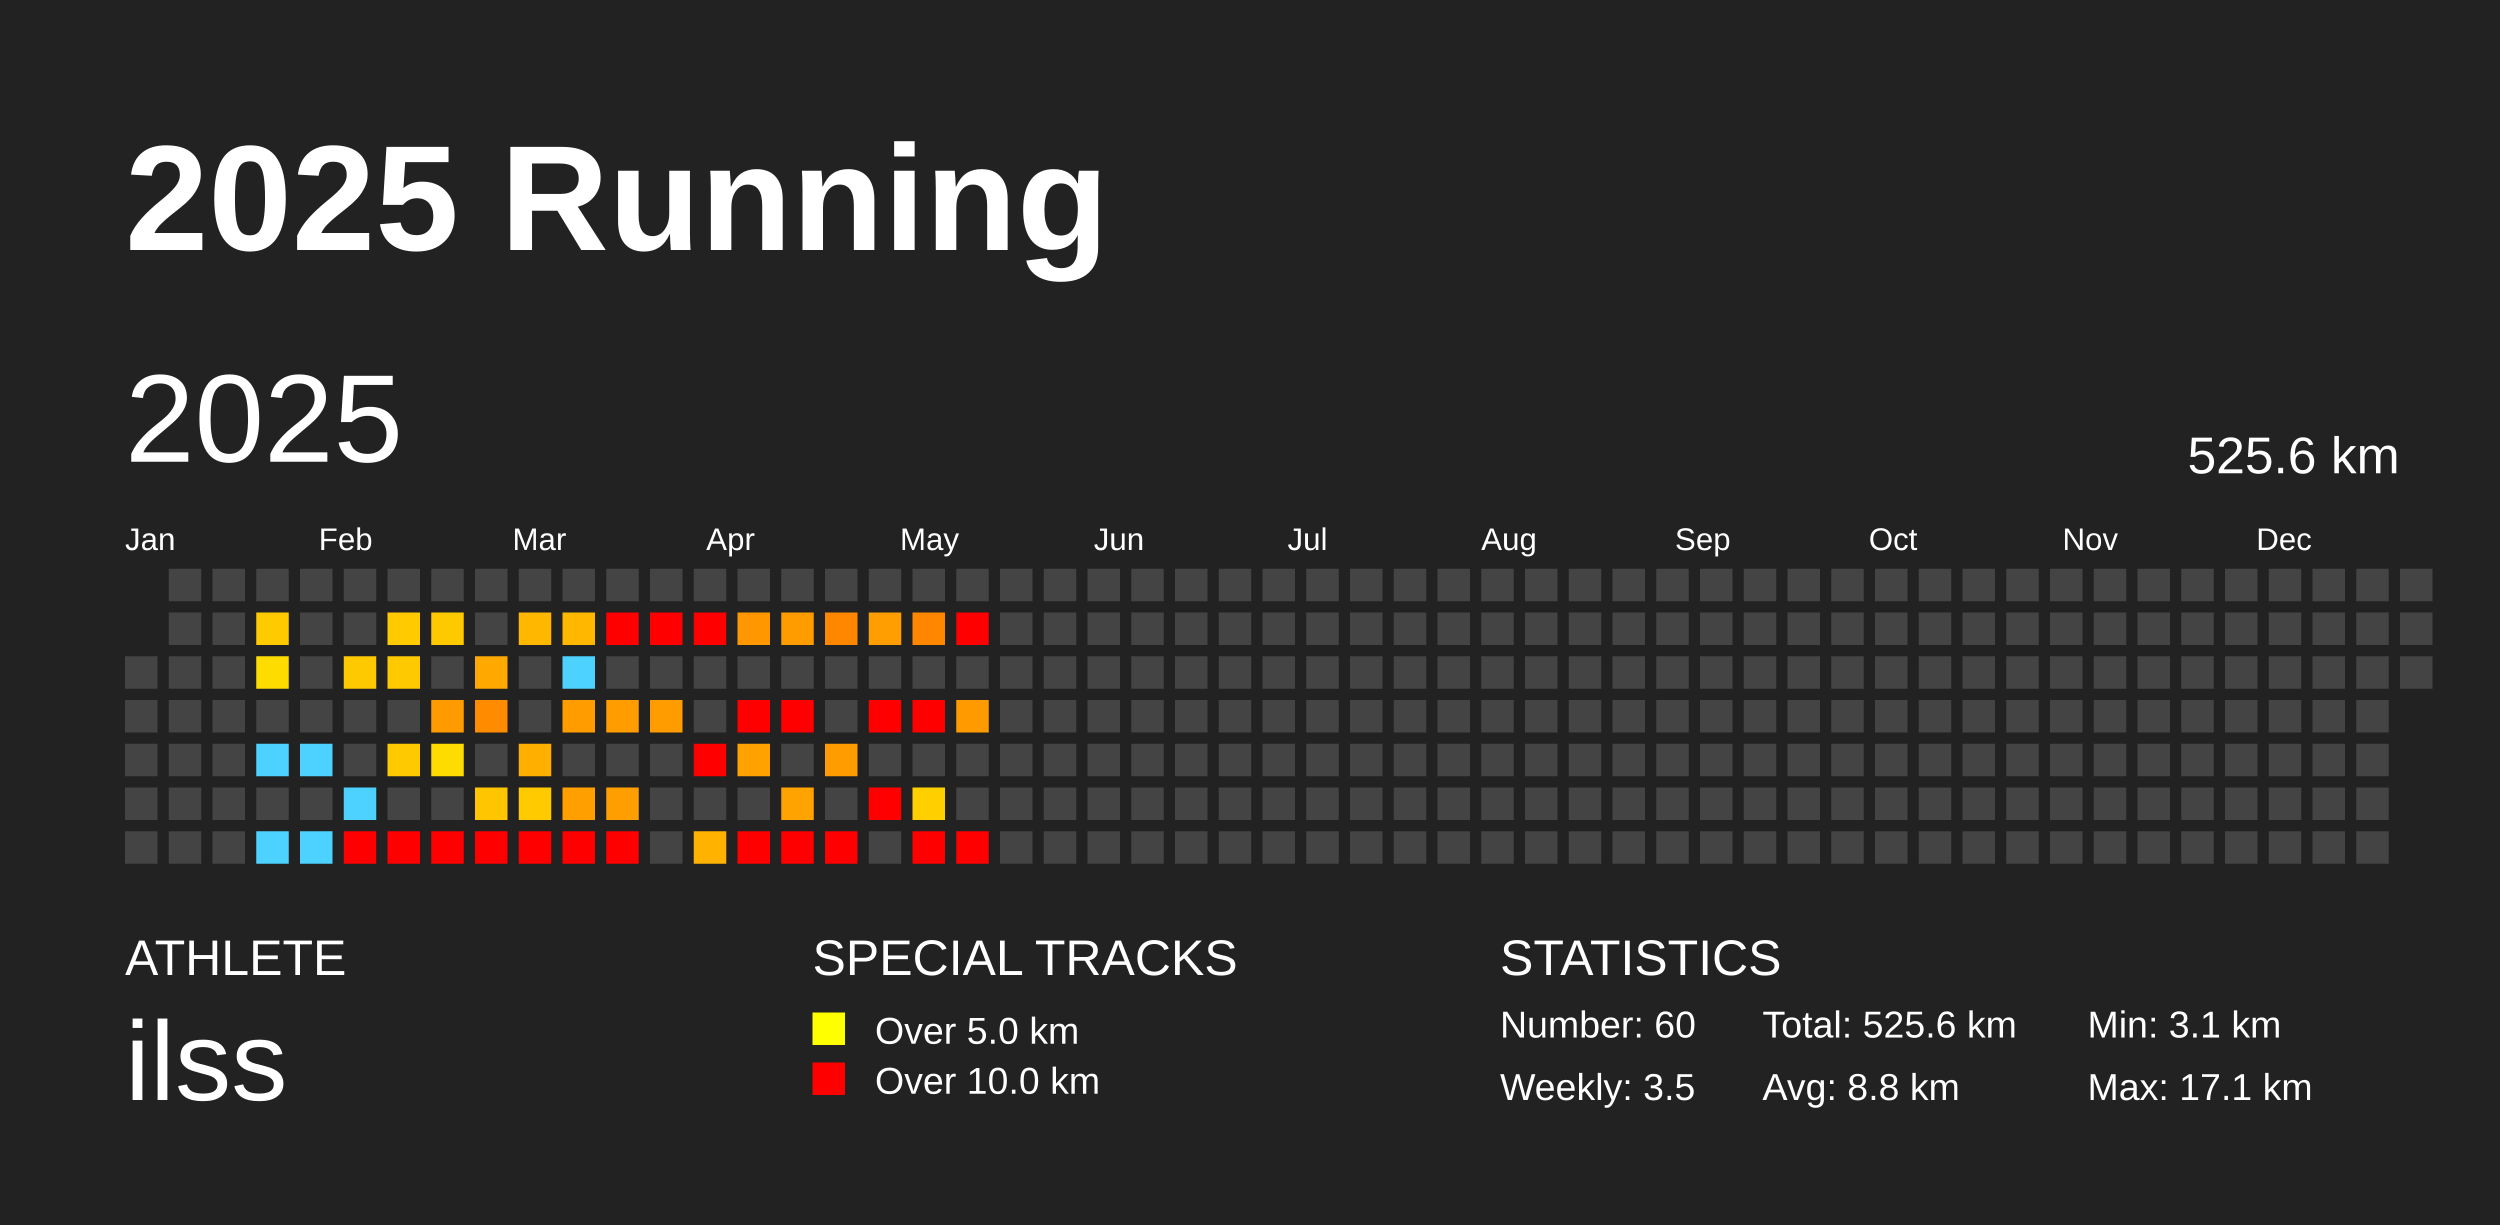
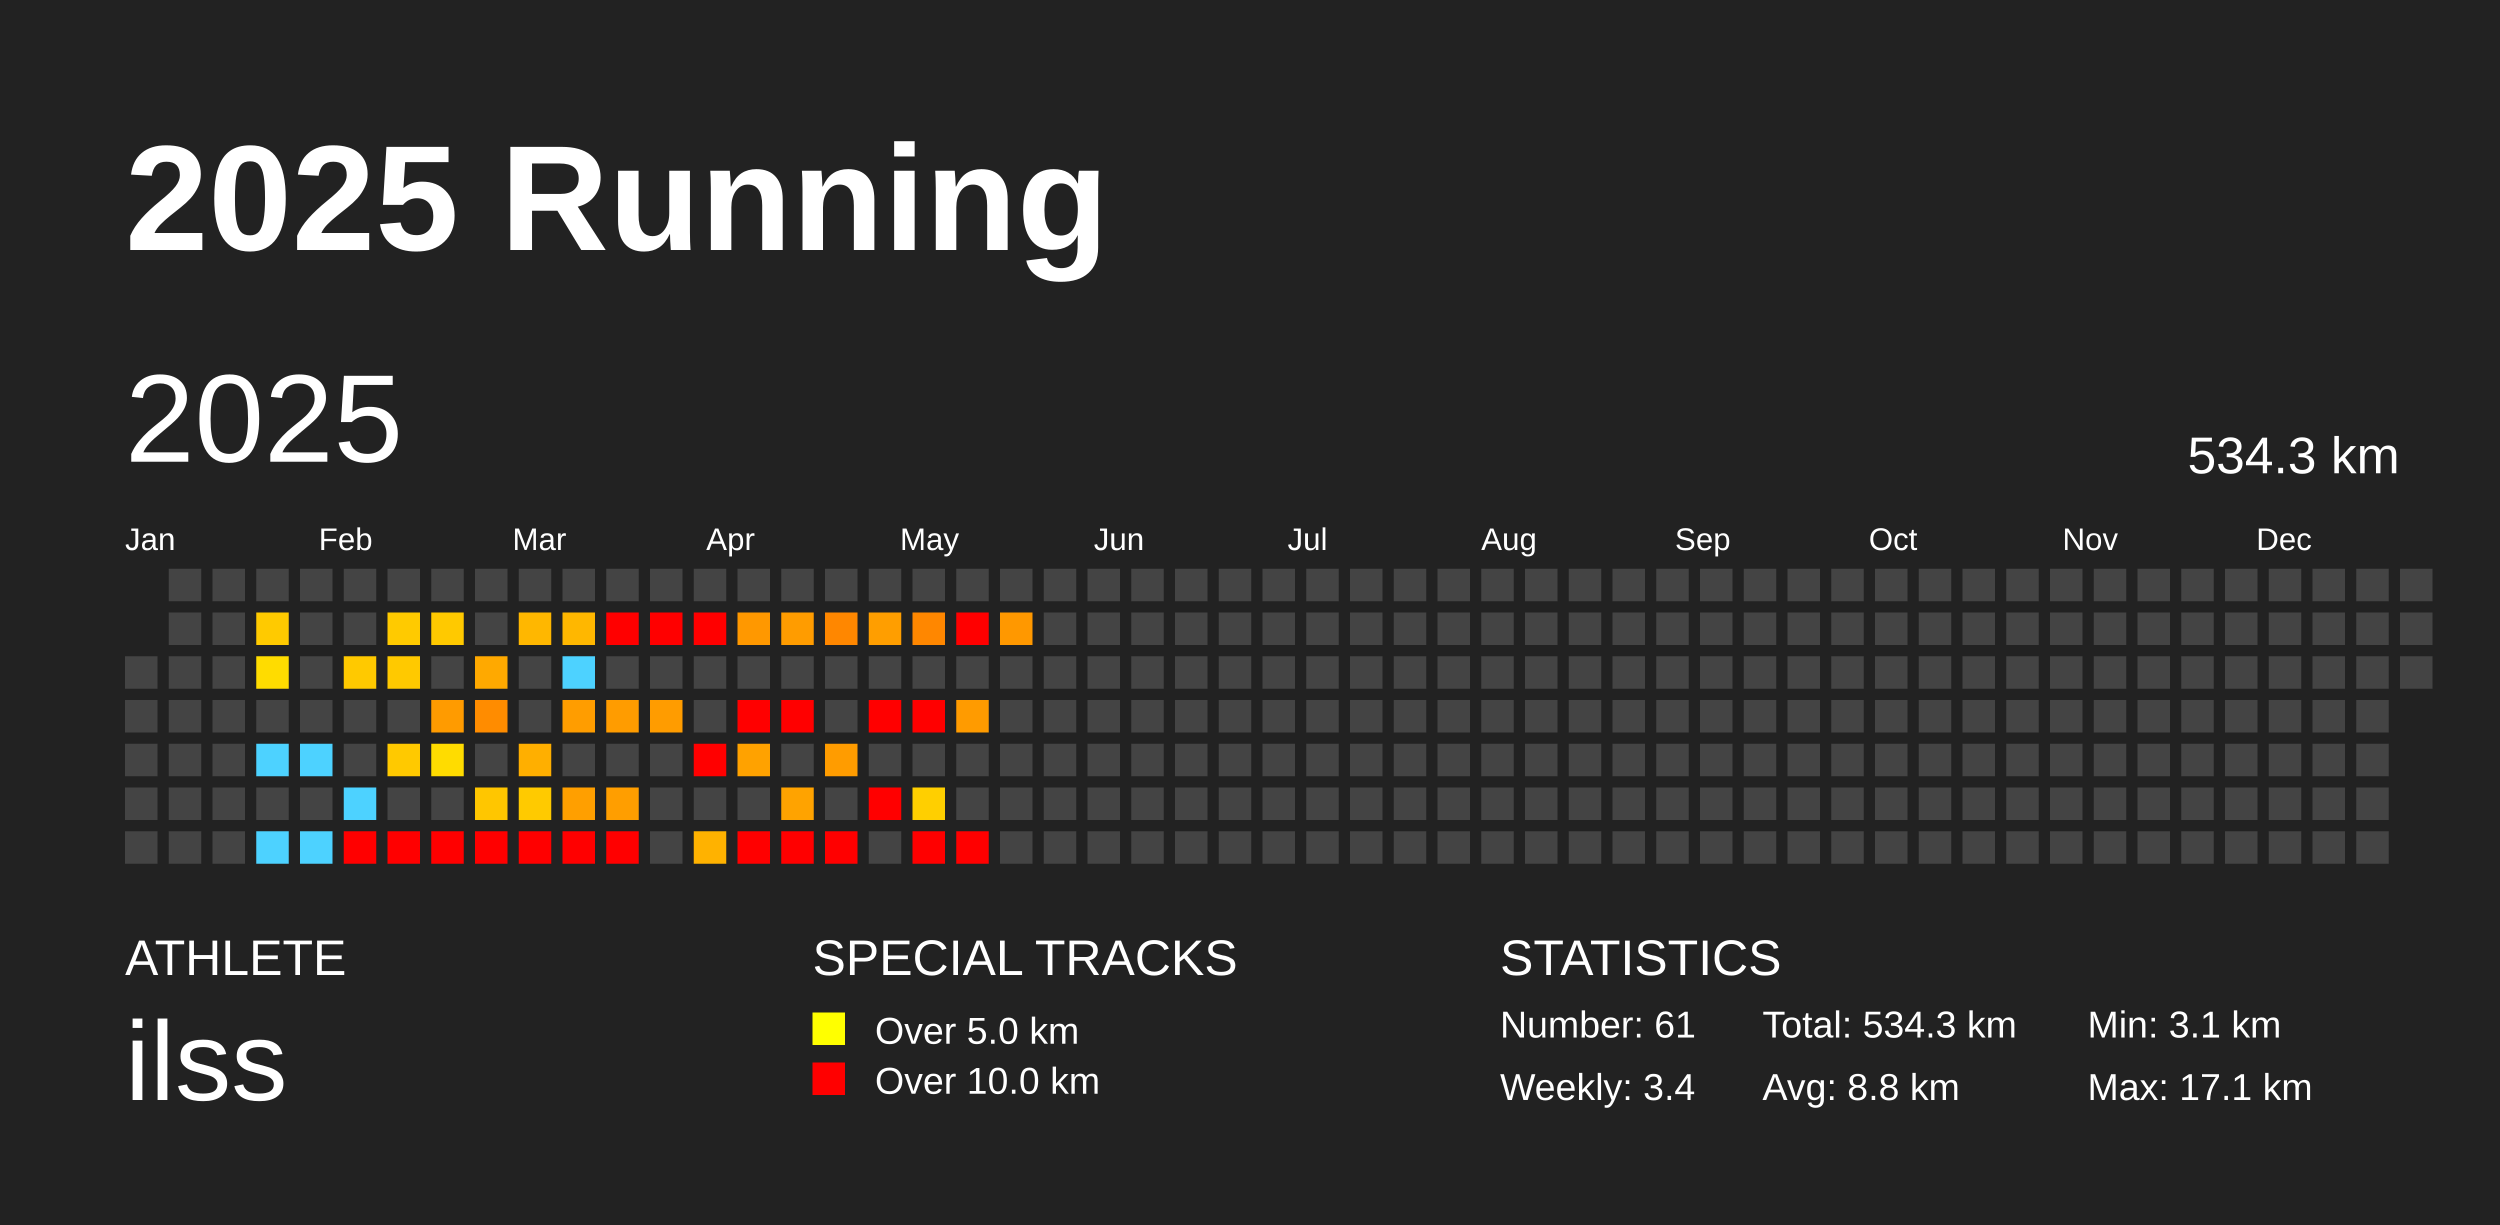
<svg xmlns="http://www.w3.org/2000/svg" baseProfile="full" height="98mm" version="1.1" viewBox="0,0,200,98" width="200mm">
  <defs />
  <rect fill="#222222" height="98" width="200" x="0" y="0" />
  <text fill="#FFFFFF" style="font-size:12px; font-family:Arial; font-weight:bold;" x="10" y="20">2025 Running</text>
  <text fill="#FFFFFF" style="font-size:4px; font-family:Arial" x="10" y="78">ATHLETE</text>
  <text fill="#FFFFFF" style="font-size:9px; font-family:Arial" x="10" y="88">ilss</text>
  <text fill="#FFFFFF" style="font-size:4px; font-family:Arial" x="65" y="78">SPECIAL TRACKS</text>
  <rect fill="yellow" height="2.6" width="2.6" x="65" y="81" />
  <text fill="#FFFFFF" style="font-size:3px; font-family:Arial" x="70" y="83.5">Over 5.0 km</text>
  <rect fill="red" height="2.6" width="2.6" x="65" y="85" />
  <text fill="#FFFFFF" style="font-size:3px; font-family:Arial" x="70" y="87.5">Over 10.0 km</text>
  <text fill="#FFFFFF" style="font-size:4px; font-family:Arial" x="120" y="78">STATISTICS</text>
-   <text fill="#FFFFFF" style="font-size:3px; font-family:Arial" x="120" y="83">Number: 60</text>
-   <text fill="#FFFFFF" style="font-size:3px; font-family:Arial" x="120" y="88">Weekly: 3.5</text>
-   <text fill="#FFFFFF" style="font-size:3px; font-family:Arial" x="141" y="83">Total: 525.6 km</text>
+   <text fill="#FFFFFF" style="font-size:3px; font-family:Arial" x="120" y="83">Number: 61</text>
+   <text fill="#FFFFFF" style="font-size:3px; font-family:Arial" x="120" y="88">Weekly: 3.4</text>
+   <text fill="#FFFFFF" style="font-size:3px; font-family:Arial" x="141" y="83">Total: 534.3 km</text>
  <text fill="#FFFFFF" style="font-size:3px; font-family:Arial" x="141" y="88">Avg: 8.8 km</text>
  <text fill="#FFFFFF" style="font-size:3px; font-family:Arial" x="167" y="83">Min: 3.1 km</text>
  <text fill="#FFFFFF" style="font-size:3px; font-family:Arial" x="167" y="88">Max: 17.1 km</text>
  <text dominant-baseline="hanging" fill="#FFFFFF" style="font-size:10.0px; font-family:Arial;" x="10" y="30">2025</text>
-   <text dominant-baseline="hanging" fill="#FFFFFF" style="font-size:4.125px; font-family:Arial;" x="175" y="35">525.6 km</text>
+   <text dominant-baseline="hanging" fill="#FFFFFF" style="font-size:4.125px; font-family:Arial;" x="175" y="35">534.3 km</text>
  <text fill="#FFFFFF" style="font-size:2.5px; font-family:Arial" x="10.0" y="44">Jan</text>
  <text fill="#FFFFFF" style="font-size:2.5px; font-family:Arial" x="25.5" y="44">Feb</text>
  <text fill="#FFFFFF" style="font-size:2.5px; font-family:Arial" x="41.0" y="44">Mar</text>
  <text fill="#FFFFFF" style="font-size:2.5px; font-family:Arial" x="56.5" y="44">Apr</text>
  <text fill="#FFFFFF" style="font-size:2.5px; font-family:Arial" x="72.0" y="44">May</text>
  <text fill="#FFFFFF" style="font-size:2.5px; font-family:Arial" x="87.5" y="44">Jun</text>
  <text fill="#FFFFFF" style="font-size:2.5px; font-family:Arial" x="103.0" y="44">Jul</text>
  <text fill="#FFFFFF" style="font-size:2.5px; font-family:Arial" x="118.5" y="44">Aug</text>
  <text fill="#FFFFFF" style="font-size:2.5px; font-family:Arial" x="134.0" y="44">Sep</text>
  <text fill="#FFFFFF" style="font-size:2.5px; font-family:Arial" x="149.5" y="44">Oct</text>
  <text fill="#FFFFFF" style="font-size:2.5px; font-family:Arial" x="165.0" y="44">Nov</text>
  <text fill="#FFFFFF" style="font-size:2.5px; font-family:Arial" x="180.5" y="44">Dec</text>
  <rect fill="#444444" height="2.6" width="2.6" x="10.0" y="52.5" />
  <rect fill="#444444" height="2.6" width="2.6" x="10.0" y="56.0" />
  <rect fill="#444444" height="2.6" width="2.6" x="10.0" y="59.5" />
  <rect fill="#444444" height="2.6" width="2.6" x="10.0" y="63.0" />
  <rect fill="#444444" height="2.6" width="2.6" x="10.0" y="66.5" />
  <rect fill="#444444" height="2.6" width="2.6" x="13.5" y="45.5" />
  <rect fill="#444444" height="2.6" width="2.6" x="13.5" y="49.0" />
  <rect fill="#444444" height="2.6" width="2.6" x="13.5" y="52.5" />
  <rect fill="#444444" height="2.6" width="2.6" x="13.5" y="56.0" />
  <rect fill="#444444" height="2.6" width="2.6" x="13.5" y="59.5" />
  <rect fill="#444444" height="2.6" width="2.6" x="13.5" y="63.0" />
  <rect fill="#444444" height="2.6" width="2.6" x="13.5" y="66.5" />
  <rect fill="#444444" height="2.6" width="2.6" x="17.0" y="45.5" />
  <rect fill="#444444" height="2.6" width="2.6" x="17.0" y="49.0" />
  <rect fill="#444444" height="2.6" width="2.6" x="17.0" y="52.5" />
  <rect fill="#444444" height="2.6" width="2.6" x="17.0" y="56.0" />
  <rect fill="#444444" height="2.6" width="2.6" x="17.0" y="59.5" />
  <rect fill="#444444" height="2.6" width="2.6" x="17.0" y="63.0" />
  <rect fill="#444444" height="2.6" width="2.6" x="17.0" y="66.5" />
  <rect fill="#444444" height="2.6" width="2.6" x="20.5" y="45.5" />
  <rect fill="#ffca00" height="2.6" width="2.6" x="20.5" y="49.0" />
  <rect fill="#ffdc00" height="2.6" width="2.6" x="20.5" y="52.5" />
  <rect fill="#444444" height="2.6" width="2.6" x="20.5" y="56.0" />
  <rect fill="#4dd2ff" height="2.6" width="2.6" x="20.5" y="59.5" />
  <rect fill="#444444" height="2.6" width="2.6" x="20.5" y="63.0" />
  <rect fill="#4dd2ff" height="2.6" width="2.6" x="20.5" y="66.5" />
  <rect fill="#444444" height="2.6" width="2.6" x="24.0" y="45.5" />
  <rect fill="#444444" height="2.6" width="2.6" x="24.0" y="49.0" />
  <rect fill="#444444" height="2.6" width="2.6" x="24.0" y="52.5" />
  <rect fill="#444444" height="2.6" width="2.6" x="24.0" y="56.0" />
  <rect fill="#4dd2ff" height="2.6" width="2.6" x="24.0" y="59.5" />
  <rect fill="#444444" height="2.6" width="2.6" x="24.0" y="63.0" />
  <rect fill="#4dd2ff" height="2.6" width="2.6" x="24.0" y="66.5" />
  <rect fill="#444444" height="2.6" width="2.6" x="27.5" y="45.5" />
  <rect fill="#444444" height="2.6" width="2.6" x="27.5" y="49.0" />
  <rect fill="#ffc900" height="2.6" width="2.6" x="27.5" y="52.5" />
  <rect fill="#444444" height="2.6" width="2.6" x="27.5" y="56.0" />
  <rect fill="#444444" height="2.6" width="2.6" x="27.5" y="59.5" />
  <rect fill="#4dd2ff" height="2.6" width="2.6" x="27.5" y="63.0" />
  <rect fill="red" height="2.6" width="2.6" x="27.5" y="66.5" />
  <rect fill="#444444" height="2.6" width="2.6" x="31.0" y="45.5" />
  <rect fill="#ffca00" height="2.6" width="2.6" x="31.0" y="49.0" />
  <rect fill="#ffc900" height="2.6" width="2.6" x="31.0" y="52.5" />
  <rect fill="#444444" height="2.6" width="2.6" x="31.0" y="56.0" />
  <rect fill="#ffc900" height="2.6" width="2.6" x="31.0" y="59.5" />
  <rect fill="#444444" height="2.6" width="2.6" x="31.0" y="63.0" />
  <rect fill="red" height="2.6" width="2.6" x="31.0" y="66.5" />
  <rect fill="#444444" height="2.6" width="2.6" x="34.5" y="45.5" />
  <rect fill="#ffc900" height="2.6" width="2.6" x="34.5" y="49.0" />
  <rect fill="#444444" height="2.6" width="2.6" x="34.5" y="52.5" />
  <rect fill="#ff9b00" height="2.6" width="2.6" x="34.5" y="56.0" />
  <rect fill="#ffdc00" height="2.6" width="2.6" x="34.5" y="59.5" />
  <rect fill="#444444" height="2.6" width="2.6" x="34.5" y="63.0" />
  <rect fill="red" height="2.6" width="2.6" x="34.5" y="66.5" />
  <rect fill="#444444" height="2.6" width="2.6" x="38.0" y="45.5" />
  <rect fill="#444444" height="2.6" width="2.6" x="38.0" y="49.0" />
  <rect fill="#ffa900" height="2.6" width="2.6" x="38.0" y="52.5" />
  <rect fill="#ff8c00" height="2.6" width="2.6" x="38.0" y="56.0" />
  <rect fill="#444444" height="2.6" width="2.6" x="38.0" y="59.5" />
  <rect fill="#ffc600" height="2.6" width="2.6" x="38.0" y="63.0" />
  <rect fill="red" height="2.6" width="2.6" x="38.0" y="66.5" />
  <rect fill="#444444" height="2.6" width="2.6" x="41.5" y="45.5" />
  <rect fill="#ffb700" height="2.6" width="2.6" x="41.5" y="49.0" />
  <rect fill="#444444" height="2.6" width="2.6" x="41.5" y="52.5" />
  <rect fill="#444444" height="2.6" width="2.6" x="41.5" y="56.0" />
  <rect fill="#ffaf00" height="2.6" width="2.6" x="41.5" y="59.5" />
  <rect fill="#ffca00" height="2.6" width="2.6" x="41.5" y="63.0" />
  <rect fill="red" height="2.6" width="2.6" x="41.5" y="66.5" />
  <rect fill="#444444" height="2.6" width="2.6" x="45.0" y="45.5" />
  <rect fill="#ffb700" height="2.6" width="2.6" x="45.0" y="49.0" />
  <rect fill="#4dd2ff" height="2.6" width="2.6" x="45.0" y="52.5" />
  <rect fill="#ff9d00" height="2.6" width="2.6" x="45.0" y="56.0" />
  <rect fill="#444444" height="2.6" width="2.6" x="45.0" y="59.5" />
  <rect fill="#ff9f00" height="2.6" width="2.6" x="45.0" y="63.0" />
  <rect fill="red" height="2.6" width="2.6" x="45.0" y="66.5" />
  <rect fill="#444444" height="2.6" width="2.6" x="48.5" y="45.5" />
  <rect fill="red" height="2.6" width="2.6" x="48.5" y="49.0" />
  <rect fill="#444444" height="2.6" width="2.6" x="48.5" y="52.5" />
  <rect fill="#ff9c00" height="2.6" width="2.6" x="48.5" y="56.0" />
  <rect fill="#444444" height="2.6" width="2.6" x="48.5" y="59.5" />
  <rect fill="#ff9e00" height="2.6" width="2.6" x="48.5" y="63.0" />
  <rect fill="red" height="2.6" width="2.6" x="48.5" y="66.5" />
  <rect fill="#444444" height="2.6" width="2.6" x="52.0" y="45.5" />
  <rect fill="red" height="2.6" width="2.6" x="52.0" y="49.0" />
  <rect fill="#444444" height="2.6" width="2.6" x="52.0" y="52.5" />
  <rect fill="#ff9c00" height="2.6" width="2.6" x="52.0" y="56.0" />
  <rect fill="#444444" height="2.6" width="2.6" x="52.0" y="59.5" />
  <rect fill="#444444" height="2.6" width="2.6" x="52.0" y="63.0" />
  <rect fill="#444444" height="2.6" width="2.6" x="52.0" y="66.5" />
  <rect fill="#444444" height="2.6" width="2.6" x="55.5" y="45.5" />
  <rect fill="red" height="2.6" width="2.6" x="55.5" y="49.0" />
  <rect fill="#444444" height="2.6" width="2.6" x="55.5" y="52.5" />
  <rect fill="#444444" height="2.6" width="2.6" x="55.5" y="56.0" />
  <rect fill="red" height="2.6" width="2.6" x="55.5" y="59.5" />
  <rect fill="#444444" height="2.6" width="2.6" x="55.5" y="63.0" />
  <rect fill="#ffb200" height="2.6" width="2.6" x="55.5" y="66.5" />
  <rect fill="#444444" height="2.6" width="2.6" x="59.0" y="45.5" />
  <rect fill="#ff9800" height="2.6" width="2.6" x="59.0" y="49.0" />
  <rect fill="#444444" height="2.6" width="2.6" x="59.0" y="52.5" />
  <rect fill="red" height="2.6" width="2.6" x="59.0" y="56.0" />
  <rect fill="#ffa200" height="2.6" width="2.6" x="59.0" y="59.5" />
  <rect fill="#444444" height="2.6" width="2.6" x="59.0" y="63.0" />
  <rect fill="red" height="2.6" width="2.6" x="59.0" y="66.5" />
  <rect fill="#444444" height="2.6" width="2.6" x="62.5" y="45.5" />
  <rect fill="#ff9c00" height="2.6" width="2.6" x="62.5" y="49.0" />
  <rect fill="#444444" height="2.6" width="2.6" x="62.5" y="52.5" />
  <rect fill="red" height="2.6" width="2.6" x="62.5" y="56.0" />
  <rect fill="#444444" height="2.6" width="2.6" x="62.5" y="59.5" />
  <rect fill="#ffa300" height="2.6" width="2.6" x="62.5" y="63.0" />
  <rect fill="red" height="2.6" width="2.6" x="62.5" y="66.5" />
  <rect fill="#444444" height="2.6" width="2.6" x="66.0" y="45.5" />
  <rect fill="#ff8700" height="2.6" width="2.6" x="66.0" y="49.0" />
  <rect fill="#444444" height="2.6" width="2.6" x="66.0" y="52.5" />
  <rect fill="#444444" height="2.6" width="2.6" x="66.0" y="56.0" />
  <rect fill="#ff9c00" height="2.6" width="2.6" x="66.0" y="59.5" />
  <rect fill="#444444" height="2.6" width="2.6" x="66.0" y="63.0" />
  <rect fill="red" height="2.6" width="2.6" x="66.0" y="66.5" />
  <rect fill="#444444" height="2.6" width="2.6" x="69.5" y="45.5" />
  <rect fill="#ff9e00" height="2.6" width="2.6" x="69.5" y="49.0" />
  <rect fill="#444444" height="2.6" width="2.6" x="69.5" y="52.5" />
  <rect fill="red" height="2.6" width="2.6" x="69.5" y="56.0" />
  <rect fill="#444444" height="2.6" width="2.6" x="69.5" y="59.5" />
  <rect fill="red" height="2.6" width="2.6" x="69.5" y="63.0" />
  <rect fill="#444444" height="2.6" width="2.6" x="69.5" y="66.5" />
  <rect fill="#444444" height="2.6" width="2.6" x="73.0" y="45.5" />
  <rect fill="#ff8700" height="2.6" width="2.6" x="73.0" y="49.0" />
  <rect fill="#444444" height="2.6" width="2.6" x="73.0" y="52.5" />
  <rect fill="red" height="2.6" width="2.6" x="73.0" y="56.0" />
  <rect fill="#444444" height="2.6" width="2.6" x="73.0" y="59.5" />
  <rect fill="#ffcf00" height="2.6" width="2.6" x="73.0" y="63.0" />
  <rect fill="red" height="2.6" width="2.6" x="73.0" y="66.5" />
  <rect fill="#444444" height="2.6" width="2.6" x="76.5" y="45.5" />
  <rect fill="red" height="2.6" width="2.6" x="76.5" y="49.0" />
  <rect fill="#444444" height="2.6" width="2.6" x="76.5" y="52.5" />
  <rect fill="#ff9b00" height="2.6" width="2.6" x="76.5" y="56.0" />
  <rect fill="#444444" height="2.6" width="2.6" x="76.5" y="59.5" />
  <rect fill="#444444" height="2.6" width="2.6" x="76.5" y="63.0" />
  <rect fill="red" height="2.6" width="2.6" x="76.5" y="66.5" />
  <rect fill="#444444" height="2.6" width="2.6" x="80.0" y="45.5" />
-   <rect fill="#444444" height="2.6" width="2.6" x="80.0" y="49.0" />
+   <rect fill="#ff9800" height="2.6" width="2.6" x="80.0" y="49.0" />
  <rect fill="#444444" height="2.6" width="2.6" x="80.0" y="52.5" />
  <rect fill="#444444" height="2.6" width="2.6" x="80.0" y="56.0" />
  <rect fill="#444444" height="2.6" width="2.6" x="80.0" y="59.5" />
  <rect fill="#444444" height="2.6" width="2.6" x="80.0" y="63.0" />
  <rect fill="#444444" height="2.6" width="2.6" x="80.0" y="66.5" />
  <rect fill="#444444" height="2.6" width="2.6" x="83.5" y="45.5" />
  <rect fill="#444444" height="2.6" width="2.6" x="83.5" y="49.0" />
  <rect fill="#444444" height="2.6" width="2.6" x="83.5" y="52.5" />
  <rect fill="#444444" height="2.6" width="2.6" x="83.5" y="56.0" />
  <rect fill="#444444" height="2.6" width="2.6" x="83.5" y="59.5" />
  <rect fill="#444444" height="2.6" width="2.6" x="83.5" y="63.0" />
  <rect fill="#444444" height="2.6" width="2.6" x="83.5" y="66.5" />
  <rect fill="#444444" height="2.6" width="2.6" x="87.0" y="45.5" />
  <rect fill="#444444" height="2.6" width="2.6" x="87.0" y="49.0" />
  <rect fill="#444444" height="2.6" width="2.6" x="87.0" y="52.5" />
  <rect fill="#444444" height="2.6" width="2.6" x="87.0" y="56.0" />
  <rect fill="#444444" height="2.6" width="2.6" x="87.0" y="59.5" />
  <rect fill="#444444" height="2.6" width="2.6" x="87.0" y="63.0" />
  <rect fill="#444444" height="2.6" width="2.6" x="87.0" y="66.5" />
  <rect fill="#444444" height="2.6" width="2.6" x="90.5" y="45.5" />
  <rect fill="#444444" height="2.6" width="2.6" x="90.5" y="49.0" />
  <rect fill="#444444" height="2.6" width="2.6" x="90.5" y="52.5" />
  <rect fill="#444444" height="2.6" width="2.6" x="90.5" y="56.0" />
  <rect fill="#444444" height="2.6" width="2.6" x="90.5" y="59.5" />
  <rect fill="#444444" height="2.6" width="2.6" x="90.5" y="63.0" />
  <rect fill="#444444" height="2.6" width="2.6" x="90.5" y="66.5" />
  <rect fill="#444444" height="2.6" width="2.6" x="94.0" y="45.5" />
  <rect fill="#444444" height="2.6" width="2.6" x="94.0" y="49.0" />
  <rect fill="#444444" height="2.6" width="2.6" x="94.0" y="52.5" />
  <rect fill="#444444" height="2.6" width="2.6" x="94.0" y="56.0" />
  <rect fill="#444444" height="2.6" width="2.6" x="94.0" y="59.5" />
  <rect fill="#444444" height="2.6" width="2.6" x="94.0" y="63.0" />
  <rect fill="#444444" height="2.6" width="2.6" x="94.0" y="66.5" />
  <rect fill="#444444" height="2.6" width="2.6" x="97.5" y="45.5" />
  <rect fill="#444444" height="2.6" width="2.6" x="97.5" y="49.0" />
  <rect fill="#444444" height="2.6" width="2.6" x="97.5" y="52.5" />
  <rect fill="#444444" height="2.6" width="2.6" x="97.5" y="56.0" />
  <rect fill="#444444" height="2.6" width="2.6" x="97.5" y="59.5" />
  <rect fill="#444444" height="2.6" width="2.6" x="97.5" y="63.0" />
  <rect fill="#444444" height="2.6" width="2.6" x="97.5" y="66.5" />
  <rect fill="#444444" height="2.6" width="2.6" x="101.0" y="45.5" />
  <rect fill="#444444" height="2.6" width="2.6" x="101.0" y="49.0" />
  <rect fill="#444444" height="2.6" width="2.6" x="101.0" y="52.5" />
  <rect fill="#444444" height="2.6" width="2.6" x="101.0" y="56.0" />
  <rect fill="#444444" height="2.6" width="2.6" x="101.0" y="59.5" />
  <rect fill="#444444" height="2.6" width="2.6" x="101.0" y="63.0" />
  <rect fill="#444444" height="2.6" width="2.6" x="101.0" y="66.5" />
  <rect fill="#444444" height="2.6" width="2.6" x="104.5" y="45.5" />
  <rect fill="#444444" height="2.6" width="2.6" x="104.5" y="49.0" />
  <rect fill="#444444" height="2.6" width="2.6" x="104.5" y="52.5" />
  <rect fill="#444444" height="2.6" width="2.6" x="104.5" y="56.0" />
  <rect fill="#444444" height="2.6" width="2.6" x="104.5" y="59.5" />
  <rect fill="#444444" height="2.6" width="2.6" x="104.5" y="63.0" />
  <rect fill="#444444" height="2.6" width="2.6" x="104.5" y="66.5" />
  <rect fill="#444444" height="2.6" width="2.6" x="108.0" y="45.5" />
  <rect fill="#444444" height="2.6" width="2.6" x="108.0" y="49.0" />
  <rect fill="#444444" height="2.6" width="2.6" x="108.0" y="52.5" />
  <rect fill="#444444" height="2.6" width="2.6" x="108.0" y="56.0" />
  <rect fill="#444444" height="2.6" width="2.6" x="108.0" y="59.5" />
  <rect fill="#444444" height="2.6" width="2.6" x="108.0" y="63.0" />
  <rect fill="#444444" height="2.6" width="2.6" x="108.0" y="66.5" />
  <rect fill="#444444" height="2.6" width="2.6" x="111.5" y="45.5" />
  <rect fill="#444444" height="2.6" width="2.6" x="111.5" y="49.0" />
  <rect fill="#444444" height="2.6" width="2.6" x="111.5" y="52.5" />
  <rect fill="#444444" height="2.6" width="2.6" x="111.5" y="56.0" />
  <rect fill="#444444" height="2.6" width="2.6" x="111.5" y="59.5" />
  <rect fill="#444444" height="2.6" width="2.6" x="111.5" y="63.0" />
  <rect fill="#444444" height="2.6" width="2.6" x="111.5" y="66.5" />
  <rect fill="#444444" height="2.6" width="2.6" x="115.0" y="45.5" />
  <rect fill="#444444" height="2.6" width="2.6" x="115.0" y="49.0" />
  <rect fill="#444444" height="2.6" width="2.6" x="115.0" y="52.5" />
  <rect fill="#444444" height="2.6" width="2.6" x="115.0" y="56.0" />
  <rect fill="#444444" height="2.6" width="2.6" x="115.0" y="59.5" />
  <rect fill="#444444" height="2.6" width="2.6" x="115.0" y="63.0" />
  <rect fill="#444444" height="2.6" width="2.6" x="115.0" y="66.5" />
  <rect fill="#444444" height="2.6" width="2.6" x="118.5" y="45.5" />
  <rect fill="#444444" height="2.6" width="2.6" x="118.5" y="49.0" />
  <rect fill="#444444" height="2.6" width="2.6" x="118.5" y="52.5" />
  <rect fill="#444444" height="2.6" width="2.6" x="118.5" y="56.0" />
  <rect fill="#444444" height="2.6" width="2.6" x="118.5" y="59.5" />
  <rect fill="#444444" height="2.6" width="2.6" x="118.5" y="63.0" />
  <rect fill="#444444" height="2.6" width="2.6" x="118.5" y="66.5" />
  <rect fill="#444444" height="2.6" width="2.6" x="122.0" y="45.5" />
  <rect fill="#444444" height="2.6" width="2.6" x="122.0" y="49.0" />
  <rect fill="#444444" height="2.6" width="2.6" x="122.0" y="52.5" />
  <rect fill="#444444" height="2.6" width="2.6" x="122.0" y="56.0" />
  <rect fill="#444444" height="2.6" width="2.6" x="122.0" y="59.5" />
  <rect fill="#444444" height="2.6" width="2.6" x="122.0" y="63.0" />
  <rect fill="#444444" height="2.6" width="2.6" x="122.0" y="66.5" />
  <rect fill="#444444" height="2.6" width="2.6" x="125.5" y="45.5" />
  <rect fill="#444444" height="2.6" width="2.6" x="125.5" y="49.0" />
  <rect fill="#444444" height="2.6" width="2.6" x="125.5" y="52.5" />
  <rect fill="#444444" height="2.6" width="2.6" x="125.5" y="56.0" />
  <rect fill="#444444" height="2.6" width="2.6" x="125.5" y="59.5" />
  <rect fill="#444444" height="2.6" width="2.6" x="125.5" y="63.0" />
  <rect fill="#444444" height="2.6" width="2.6" x="125.5" y="66.5" />
  <rect fill="#444444" height="2.6" width="2.6" x="129.0" y="45.5" />
  <rect fill="#444444" height="2.6" width="2.6" x="129.0" y="49.0" />
  <rect fill="#444444" height="2.6" width="2.6" x="129.0" y="52.5" />
  <rect fill="#444444" height="2.6" width="2.6" x="129.0" y="56.0" />
  <rect fill="#444444" height="2.6" width="2.6" x="129.0" y="59.5" />
  <rect fill="#444444" height="2.6" width="2.6" x="129.0" y="63.0" />
  <rect fill="#444444" height="2.6" width="2.6" x="129.0" y="66.5" />
  <rect fill="#444444" height="2.6" width="2.6" x="132.5" y="45.5" />
  <rect fill="#444444" height="2.6" width="2.6" x="132.5" y="49.0" />
  <rect fill="#444444" height="2.6" width="2.6" x="132.5" y="52.5" />
  <rect fill="#444444" height="2.6" width="2.6" x="132.5" y="56.0" />
  <rect fill="#444444" height="2.6" width="2.6" x="132.5" y="59.5" />
  <rect fill="#444444" height="2.6" width="2.6" x="132.5" y="63.0" />
  <rect fill="#444444" height="2.6" width="2.6" x="132.5" y="66.5" />
  <rect fill="#444444" height="2.6" width="2.6" x="136.0" y="45.5" />
  <rect fill="#444444" height="2.6" width="2.6" x="136.0" y="49.0" />
  <rect fill="#444444" height="2.6" width="2.6" x="136.0" y="52.5" />
  <rect fill="#444444" height="2.6" width="2.6" x="136.0" y="56.0" />
  <rect fill="#444444" height="2.6" width="2.6" x="136.0" y="59.5" />
  <rect fill="#444444" height="2.6" width="2.6" x="136.0" y="63.0" />
  <rect fill="#444444" height="2.6" width="2.6" x="136.0" y="66.5" />
  <rect fill="#444444" height="2.6" width="2.6" x="139.5" y="45.5" />
  <rect fill="#444444" height="2.6" width="2.6" x="139.5" y="49.0" />
  <rect fill="#444444" height="2.6" width="2.6" x="139.5" y="52.5" />
  <rect fill="#444444" height="2.6" width="2.6" x="139.5" y="56.0" />
  <rect fill="#444444" height="2.6" width="2.6" x="139.5" y="59.5" />
  <rect fill="#444444" height="2.6" width="2.6" x="139.5" y="63.0" />
  <rect fill="#444444" height="2.6" width="2.6" x="139.5" y="66.5" />
  <rect fill="#444444" height="2.6" width="2.6" x="143.0" y="45.5" />
  <rect fill="#444444" height="2.6" width="2.6" x="143.0" y="49.0" />
  <rect fill="#444444" height="2.6" width="2.6" x="143.0" y="52.5" />
  <rect fill="#444444" height="2.6" width="2.6" x="143.0" y="56.0" />
  <rect fill="#444444" height="2.6" width="2.6" x="143.0" y="59.5" />
  <rect fill="#444444" height="2.6" width="2.6" x="143.0" y="63.0" />
  <rect fill="#444444" height="2.6" width="2.6" x="143.0" y="66.5" />
  <rect fill="#444444" height="2.6" width="2.6" x="146.5" y="45.5" />
  <rect fill="#444444" height="2.6" width="2.6" x="146.5" y="49.0" />
  <rect fill="#444444" height="2.6" width="2.6" x="146.5" y="52.5" />
  <rect fill="#444444" height="2.6" width="2.6" x="146.5" y="56.0" />
  <rect fill="#444444" height="2.6" width="2.6" x="146.5" y="59.5" />
  <rect fill="#444444" height="2.6" width="2.6" x="146.5" y="63.0" />
  <rect fill="#444444" height="2.6" width="2.6" x="146.5" y="66.5" />
  <rect fill="#444444" height="2.6" width="2.6" x="150.0" y="45.5" />
  <rect fill="#444444" height="2.6" width="2.6" x="150.0" y="49.0" />
  <rect fill="#444444" height="2.6" width="2.6" x="150.0" y="52.5" />
  <rect fill="#444444" height="2.6" width="2.6" x="150.0" y="56.0" />
  <rect fill="#444444" height="2.6" width="2.6" x="150.0" y="59.5" />
  <rect fill="#444444" height="2.6" width="2.6" x="150.0" y="63.0" />
  <rect fill="#444444" height="2.6" width="2.6" x="150.0" y="66.5" />
  <rect fill="#444444" height="2.6" width="2.6" x="153.5" y="45.5" />
  <rect fill="#444444" height="2.6" width="2.6" x="153.5" y="49.0" />
  <rect fill="#444444" height="2.6" width="2.6" x="153.5" y="52.5" />
  <rect fill="#444444" height="2.6" width="2.6" x="153.5" y="56.0" />
  <rect fill="#444444" height="2.6" width="2.6" x="153.5" y="59.5" />
  <rect fill="#444444" height="2.6" width="2.6" x="153.5" y="63.0" />
  <rect fill="#444444" height="2.6" width="2.6" x="153.5" y="66.5" />
  <rect fill="#444444" height="2.6" width="2.6" x="157.0" y="45.5" />
  <rect fill="#444444" height="2.6" width="2.6" x="157.0" y="49.0" />
  <rect fill="#444444" height="2.6" width="2.6" x="157.0" y="52.5" />
  <rect fill="#444444" height="2.6" width="2.6" x="157.0" y="56.0" />
  <rect fill="#444444" height="2.6" width="2.6" x="157.0" y="59.5" />
  <rect fill="#444444" height="2.6" width="2.6" x="157.0" y="63.0" />
  <rect fill="#444444" height="2.6" width="2.6" x="157.0" y="66.5" />
  <rect fill="#444444" height="2.6" width="2.6" x="160.5" y="45.5" />
  <rect fill="#444444" height="2.6" width="2.6" x="160.5" y="49.0" />
  <rect fill="#444444" height="2.6" width="2.6" x="160.5" y="52.5" />
  <rect fill="#444444" height="2.6" width="2.6" x="160.5" y="56.0" />
  <rect fill="#444444" height="2.6" width="2.6" x="160.5" y="59.5" />
  <rect fill="#444444" height="2.6" width="2.6" x="160.5" y="63.0" />
  <rect fill="#444444" height="2.6" width="2.6" x="160.5" y="66.5" />
  <rect fill="#444444" height="2.6" width="2.6" x="164.0" y="45.5" />
  <rect fill="#444444" height="2.6" width="2.6" x="164.0" y="49.0" />
  <rect fill="#444444" height="2.6" width="2.6" x="164.0" y="52.5" />
  <rect fill="#444444" height="2.6" width="2.6" x="164.0" y="56.0" />
  <rect fill="#444444" height="2.6" width="2.6" x="164.0" y="59.5" />
  <rect fill="#444444" height="2.6" width="2.6" x="164.0" y="63.0" />
  <rect fill="#444444" height="2.6" width="2.6" x="164.0" y="66.5" />
  <rect fill="#444444" height="2.6" width="2.6" x="167.5" y="45.5" />
  <rect fill="#444444" height="2.6" width="2.6" x="167.5" y="49.0" />
  <rect fill="#444444" height="2.6" width="2.6" x="167.5" y="52.5" />
  <rect fill="#444444" height="2.6" width="2.6" x="167.5" y="56.0" />
  <rect fill="#444444" height="2.6" width="2.6" x="167.5" y="59.5" />
  <rect fill="#444444" height="2.6" width="2.6" x="167.5" y="63.0" />
  <rect fill="#444444" height="2.6" width="2.6" x="167.5" y="66.5" />
  <rect fill="#444444" height="2.6" width="2.6" x="171.0" y="45.5" />
  <rect fill="#444444" height="2.6" width="2.6" x="171.0" y="49.0" />
  <rect fill="#444444" height="2.6" width="2.6" x="171.0" y="52.5" />
  <rect fill="#444444" height="2.6" width="2.6" x="171.0" y="56.0" />
  <rect fill="#444444" height="2.6" width="2.6" x="171.0" y="59.5" />
  <rect fill="#444444" height="2.6" width="2.6" x="171.0" y="63.0" />
  <rect fill="#444444" height="2.6" width="2.6" x="171.0" y="66.5" />
  <rect fill="#444444" height="2.6" width="2.6" x="174.5" y="45.5" />
  <rect fill="#444444" height="2.6" width="2.6" x="174.5" y="49.0" />
  <rect fill="#444444" height="2.6" width="2.6" x="174.5" y="52.5" />
  <rect fill="#444444" height="2.6" width="2.6" x="174.5" y="56.0" />
  <rect fill="#444444" height="2.6" width="2.6" x="174.5" y="59.5" />
  <rect fill="#444444" height="2.6" width="2.6" x="174.5" y="63.0" />
  <rect fill="#444444" height="2.6" width="2.6" x="174.5" y="66.5" />
  <rect fill="#444444" height="2.6" width="2.6" x="178.0" y="45.5" />
  <rect fill="#444444" height="2.6" width="2.6" x="178.0" y="49.0" />
  <rect fill="#444444" height="2.6" width="2.6" x="178.0" y="52.5" />
  <rect fill="#444444" height="2.6" width="2.6" x="178.0" y="56.0" />
  <rect fill="#444444" height="2.6" width="2.6" x="178.0" y="59.5" />
  <rect fill="#444444" height="2.6" width="2.6" x="178.0" y="63.0" />
  <rect fill="#444444" height="2.6" width="2.6" x="178.0" y="66.5" />
  <rect fill="#444444" height="2.6" width="2.6" x="181.5" y="45.5" />
  <rect fill="#444444" height="2.6" width="2.6" x="181.5" y="49.0" />
  <rect fill="#444444" height="2.6" width="2.6" x="181.5" y="52.5" />
  <rect fill="#444444" height="2.6" width="2.6" x="181.5" y="56.0" />
  <rect fill="#444444" height="2.6" width="2.6" x="181.5" y="59.5" />
  <rect fill="#444444" height="2.6" width="2.6" x="181.5" y="63.0" />
  <rect fill="#444444" height="2.6" width="2.6" x="181.5" y="66.5" />
  <rect fill="#444444" height="2.6" width="2.6" x="185.0" y="45.5" />
  <rect fill="#444444" height="2.6" width="2.6" x="185.0" y="49.0" />
  <rect fill="#444444" height="2.6" width="2.6" x="185.0" y="52.5" />
  <rect fill="#444444" height="2.6" width="2.6" x="185.0" y="56.0" />
  <rect fill="#444444" height="2.6" width="2.6" x="185.0" y="59.5" />
  <rect fill="#444444" height="2.6" width="2.6" x="185.0" y="63.0" />
  <rect fill="#444444" height="2.6" width="2.6" x="185.0" y="66.5" />
  <rect fill="#444444" height="2.6" width="2.6" x="188.5" y="45.5" />
  <rect fill="#444444" height="2.6" width="2.6" x="188.5" y="49.0" />
  <rect fill="#444444" height="2.6" width="2.6" x="188.5" y="52.5" />
  <rect fill="#444444" height="2.6" width="2.6" x="188.5" y="56.0" />
  <rect fill="#444444" height="2.6" width="2.6" x="188.5" y="59.5" />
  <rect fill="#444444" height="2.6" width="2.6" x="188.5" y="63.0" />
  <rect fill="#444444" height="2.6" width="2.6" x="188.5" y="66.5" />
  <rect fill="#444444" height="2.6" width="2.6" x="192.0" y="45.5" />
  <rect fill="#444444" height="2.6" width="2.6" x="192.0" y="49.0" />
  <rect fill="#444444" height="2.6" width="2.6" x="192.0" y="52.5" />
</svg>
